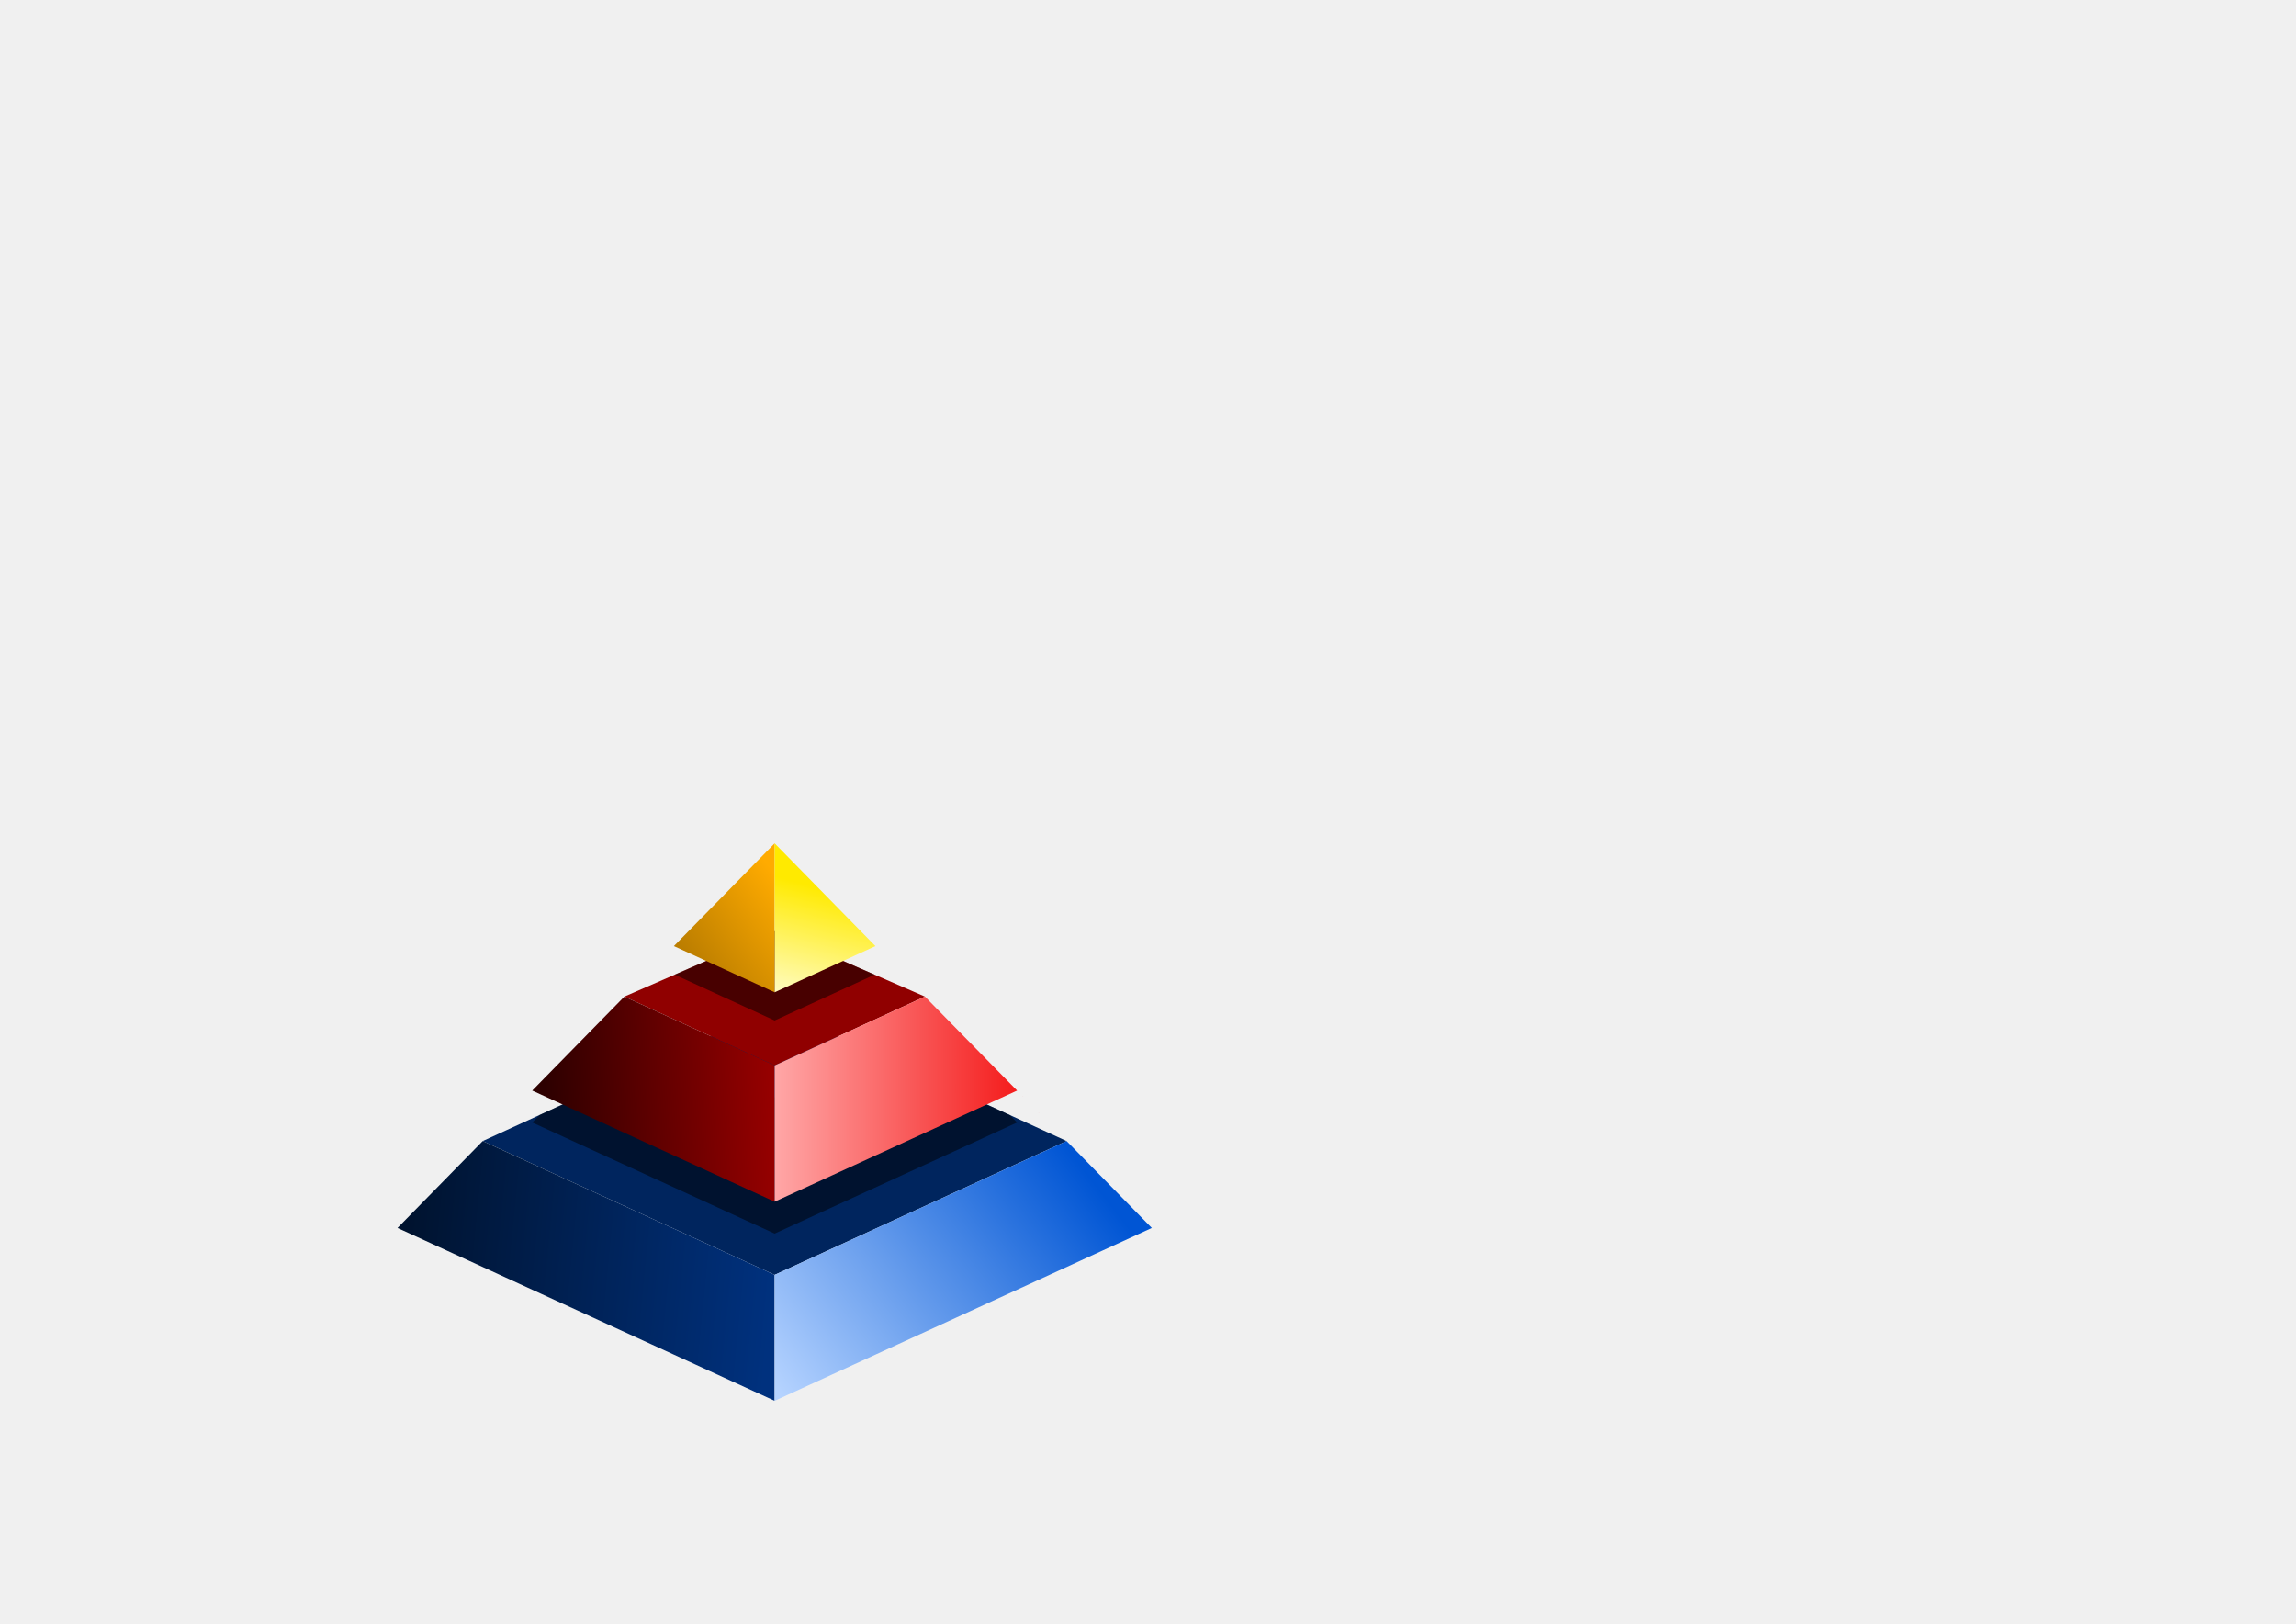
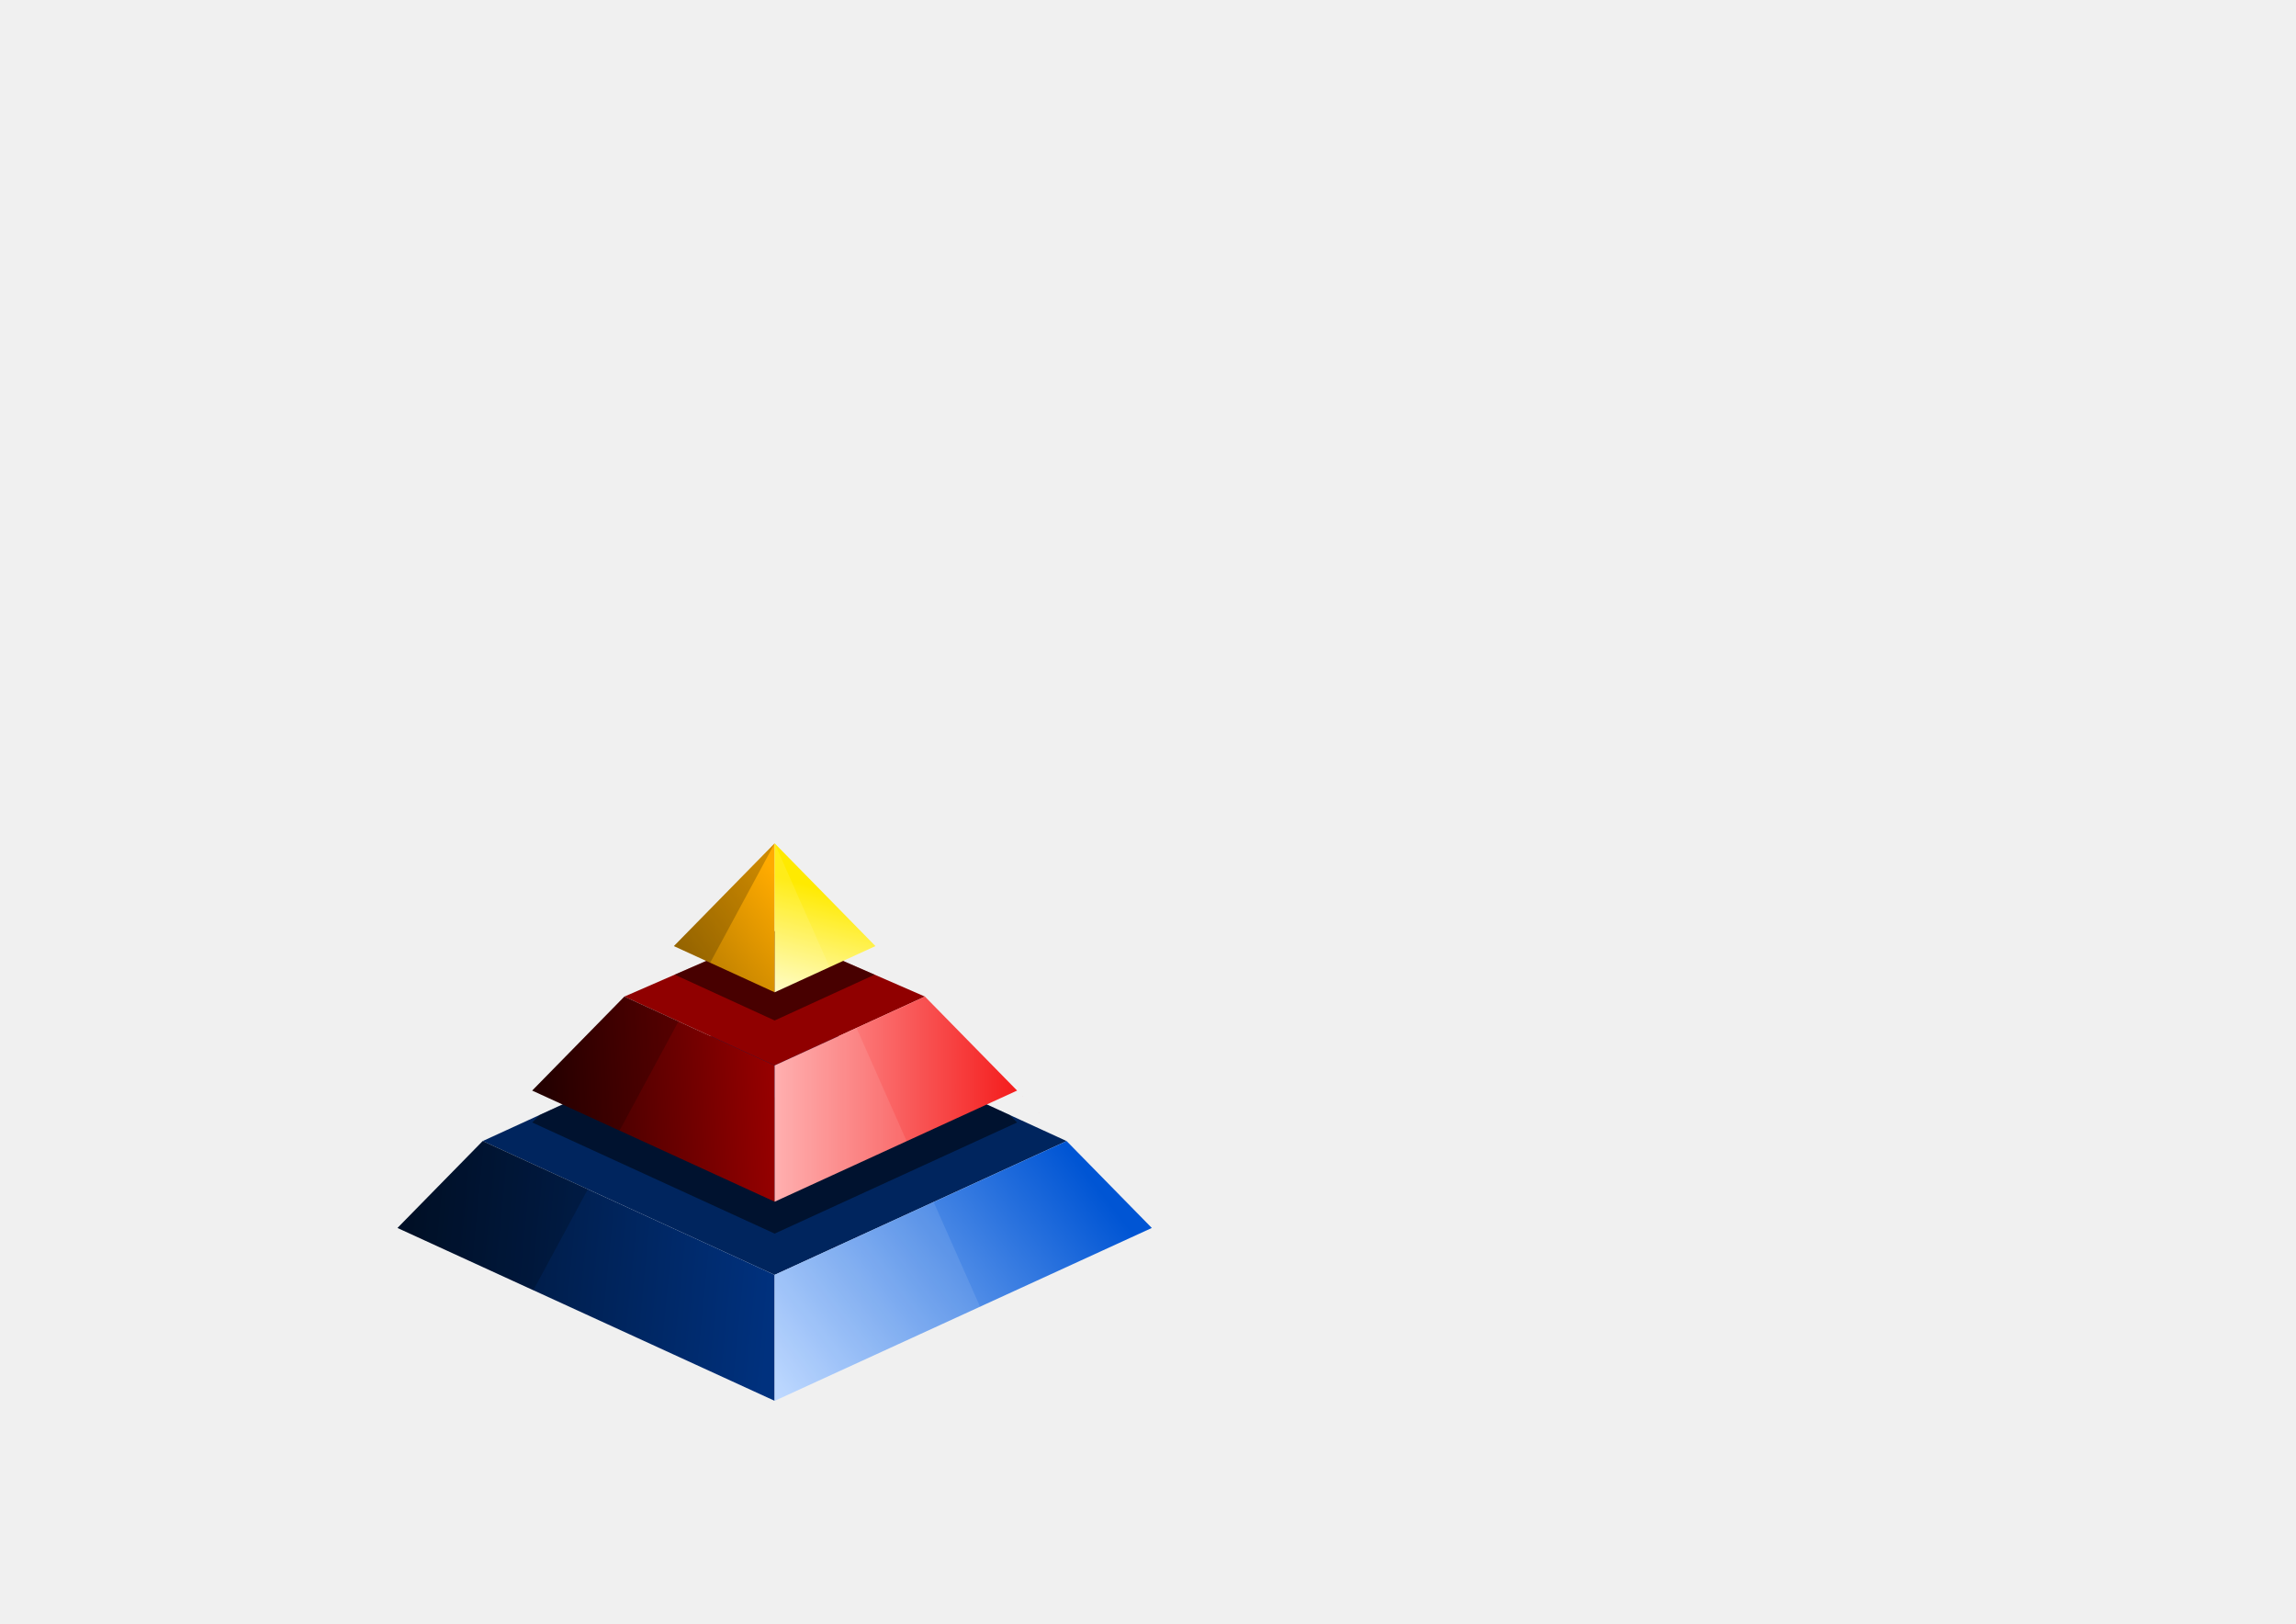
<svg xmlns="http://www.w3.org/2000/svg" xmlns:xlink="http://www.w3.org/1999/xlink" width="297mm" height="210mm" viewBox="0 0 297 210" version="1.1" id="svg8">
  <defs id="defs2">
    <linearGradient id="linearGradient1472">
      <stop style="stop-color:#00132f;stop-opacity:1" offset="0" id="stop1468" />
      <stop style="stop-color:#00317e;stop-opacity:1" offset="1" id="stop1470" />
    </linearGradient>
    <linearGradient id="linearGradient1464">
      <stop style="stop-color:#2d0000;stop-opacity:1" offset="0" id="stop1460" />
      <stop style="stop-color:#960000;stop-opacity:1" offset="1" id="stop1462" />
    </linearGradient>
    <linearGradient id="linearGradient1456">
      <stop style="stop-color:#bc7e00;stop-opacity:1" offset="0" id="stop1452" />
      <stop style="stop-color:#ffab00;stop-opacity:1" offset="1" id="stop1454" />
    </linearGradient>
    <linearGradient id="linearGradient1440">
      <stop style="stop-color:#b5d3ff;stop-opacity:1" offset="0" id="stop1436" />
      <stop style="stop-color:#0055d4;stop-opacity:1" offset="1" id="stop1438" />
    </linearGradient>
    <linearGradient id="linearGradient1424">
      <stop style="stop-color:#ffa7a7;stop-opacity:1" offset="0" id="stop1420" />
      <stop style="stop-color:#f20000;stop-opacity:1" offset="1" id="stop1422" />
    </linearGradient>
    <linearGradient id="linearGradient1416">
      <stop style="stop-color:#ffea00;stop-opacity:1;" offset="0" id="stop1412" />
      <stop style="stop-color:#fffbbb;stop-opacity:1" offset="1" id="stop1414" />
    </linearGradient>
    <linearGradient xlink:href="#linearGradient1416" id="linearGradient1418" x1="391.928" y1="431.685" x2="378.725" y2="483.674" gradientUnits="userSpaceOnUse" />
    <linearGradient xlink:href="#linearGradient1424" id="linearGradient1426" x1="378.73" y1="537.281" x2="521.465" y2="537.281" gradientUnits="userSpaceOnUse" />
    <linearGradient xlink:href="#linearGradient1440" id="linearGradient1442" x1="380.946" y1="681.086" x2="527.143" y2="568.123" gradientUnits="userSpaceOnUse" />
    <linearGradient xlink:href="#linearGradient1456" id="linearGradient1458" x1="332.975" y1="462.183" x2="379.062" y2="427.342" gradientUnits="userSpaceOnUse" />
    <linearGradient xlink:href="#linearGradient1464" id="linearGradient1466" x1="266.017" y1="530.284" x2="376.965" y2="524.06" gradientUnits="userSpaceOnUse" />
    <linearGradient xlink:href="#linearGradient1472" id="linearGradient1474" x1="198.881" y1="603.657" x2="378.73" y2="621.264" gradientUnits="userSpaceOnUse" />
  </defs>
  <g id="layer1">
    <path style="fill:#00255e;stroke:none;stroke-width:0.265px;stroke-linecap:butt;stroke-linejoin:miter;stroke-opacity:1;fill-opacity:1" d="M 100.206,164.884 62.441,147.577 100.206,130.27 137.971,147.577 Z" id="path964" />
    <path style="fill:#900000;stroke:none;stroke-width:0.265px;stroke-linecap:butt;stroke-linejoin:miter;stroke-opacity:1;fill-opacity:1" d="m 100.206,137.801 -19.439,-8.909 19.439,-8.467 19.439,8.467 z" id="path847" />
    <path style="fill:url(#linearGradient1474);fill-opacity:1;stroke:none;stroke-width:1px;stroke-linecap:butt;stroke-linejoin:miter;stroke-opacity:1" d="M 235.996,557.771 194.334,600.25 378.73,684.756 v -61.572 z" transform="scale(0.2645833)" id="path945" />
    <path id="path1507" style="opacity:0.5;fill:#000000;fill-opacity:1;stroke:none;stroke-width:1px;stroke-linecap:butt;stroke-linejoin:miter;stroke-opacity:1" d="M 330.652 514.393 L 263.797 545.031 L 260.203 548.695 L 378.73 603.014 L 497.258 548.695 L 493.664 545.031 L 426.809 514.393 L 378.73 536.426 L 330.652 514.393 z " transform="scale(0.2645833)" />
    <path style="fill:url(#linearGradient1466);fill-opacity:1;stroke:none;stroke-width:1px;stroke-linecap:butt;stroke-linejoin:miter;stroke-opacity:1" d="m 305.26,487.152 -45.057,45.939 118.527,54.318 v -66.588 z" id="path943" transform="scale(0.2645833)" />
    <path id="path1495" style="opacity:0.5;fill:#000000;fill-opacity:1;stroke:none;stroke-width:1px;stroke-linecap:butt;stroke-linejoin:miter;stroke-opacity:1" d="M 378.73 455.15 L 329.863 476.436 L 378.73 498.832 L 427.598 476.436 L 378.73 455.15 z " transform="scale(0.2645833)" />
    <path style="fill:url(#linearGradient1458);fill-opacity:1;stroke:none;stroke-width:1px;stroke-linecap:butt;stroke-linejoin:miter;stroke-opacity:1" d="m 378.73,412.242 -49.264,50.229 49.264,22.578 z" transform="scale(0.2645833)" id="path901" />
    <path style="fill:url(#linearGradient1442);fill-opacity:1;stroke:none;stroke-width:1px;stroke-linecap:butt;stroke-linejoin:miter;stroke-opacity:1" d="m 521.465,557.771 -142.734,65.412 v 61.572 L 563.129,600.25 Z" transform="scale(0.2645833)" id="path952" />
    <path style="fill:url(#linearGradient1426);fill-opacity:1;stroke:none;stroke-width:1px;stroke-linecap:butt;stroke-linejoin:miter;stroke-opacity:1" d="m 452.201,487.152 -73.471,33.67 v 66.588 l 118.527,-54.318 24.207,24.68 z" transform="scale(0.2645833)" id="path950" />
    <path style="fill:url(#linearGradient1418);fill-opacity:1;stroke:none;stroke-width:1px;stroke-linecap:butt;stroke-linejoin:miter;stroke-opacity:1" d="m 378.73,412.242 v 72.807 l 49.266,-22.578 z" transform="scale(0.2645833)" id="path903" />
+     <path id="path1517" style="fill:#ffffff;stroke:none;stroke-width:1px;stroke-linecap:butt;stroke-linejoin:miter;stroke-opacity:1;fill-opacity:1;opacity:0.1" d="M 378.73 412.242 L 378.73 485.049 L 405.559 472.754 L 378.73 412.242 z M 418.74 502.486 L 378.73 520.822 L 378.73 587.41 L 443.275 557.83 L 418.74 502.486 z M 456.457 587.562 L 378.73 623.184 L 378.73 684.756 L 479.146 638.738 L 456.457 587.562 z " transform="scale(0.2645833)" />
+     <path id="path1540" style="fill:#000000;stroke:none;stroke-width:1px;stroke-linecap:butt;stroke-linejoin:miter;stroke-opacity:1;fill-opacity:1;opacity:0.2" d="M 378.73 412.242 L 329.467 462.471 L 347.209 470.602 L 378.73 412.242 z M 305.26 487.152 L 260.203 533.092 L 302.891 552.654 L 331.721 499.279 L 305.26 487.152 z M 235.996 557.771 L 194.334 600.25 L 260.746 630.686 L 287.404 581.33 L 235.996 557.771 z " transform="scale(0.2645833)" />
  </g>
</svg>
